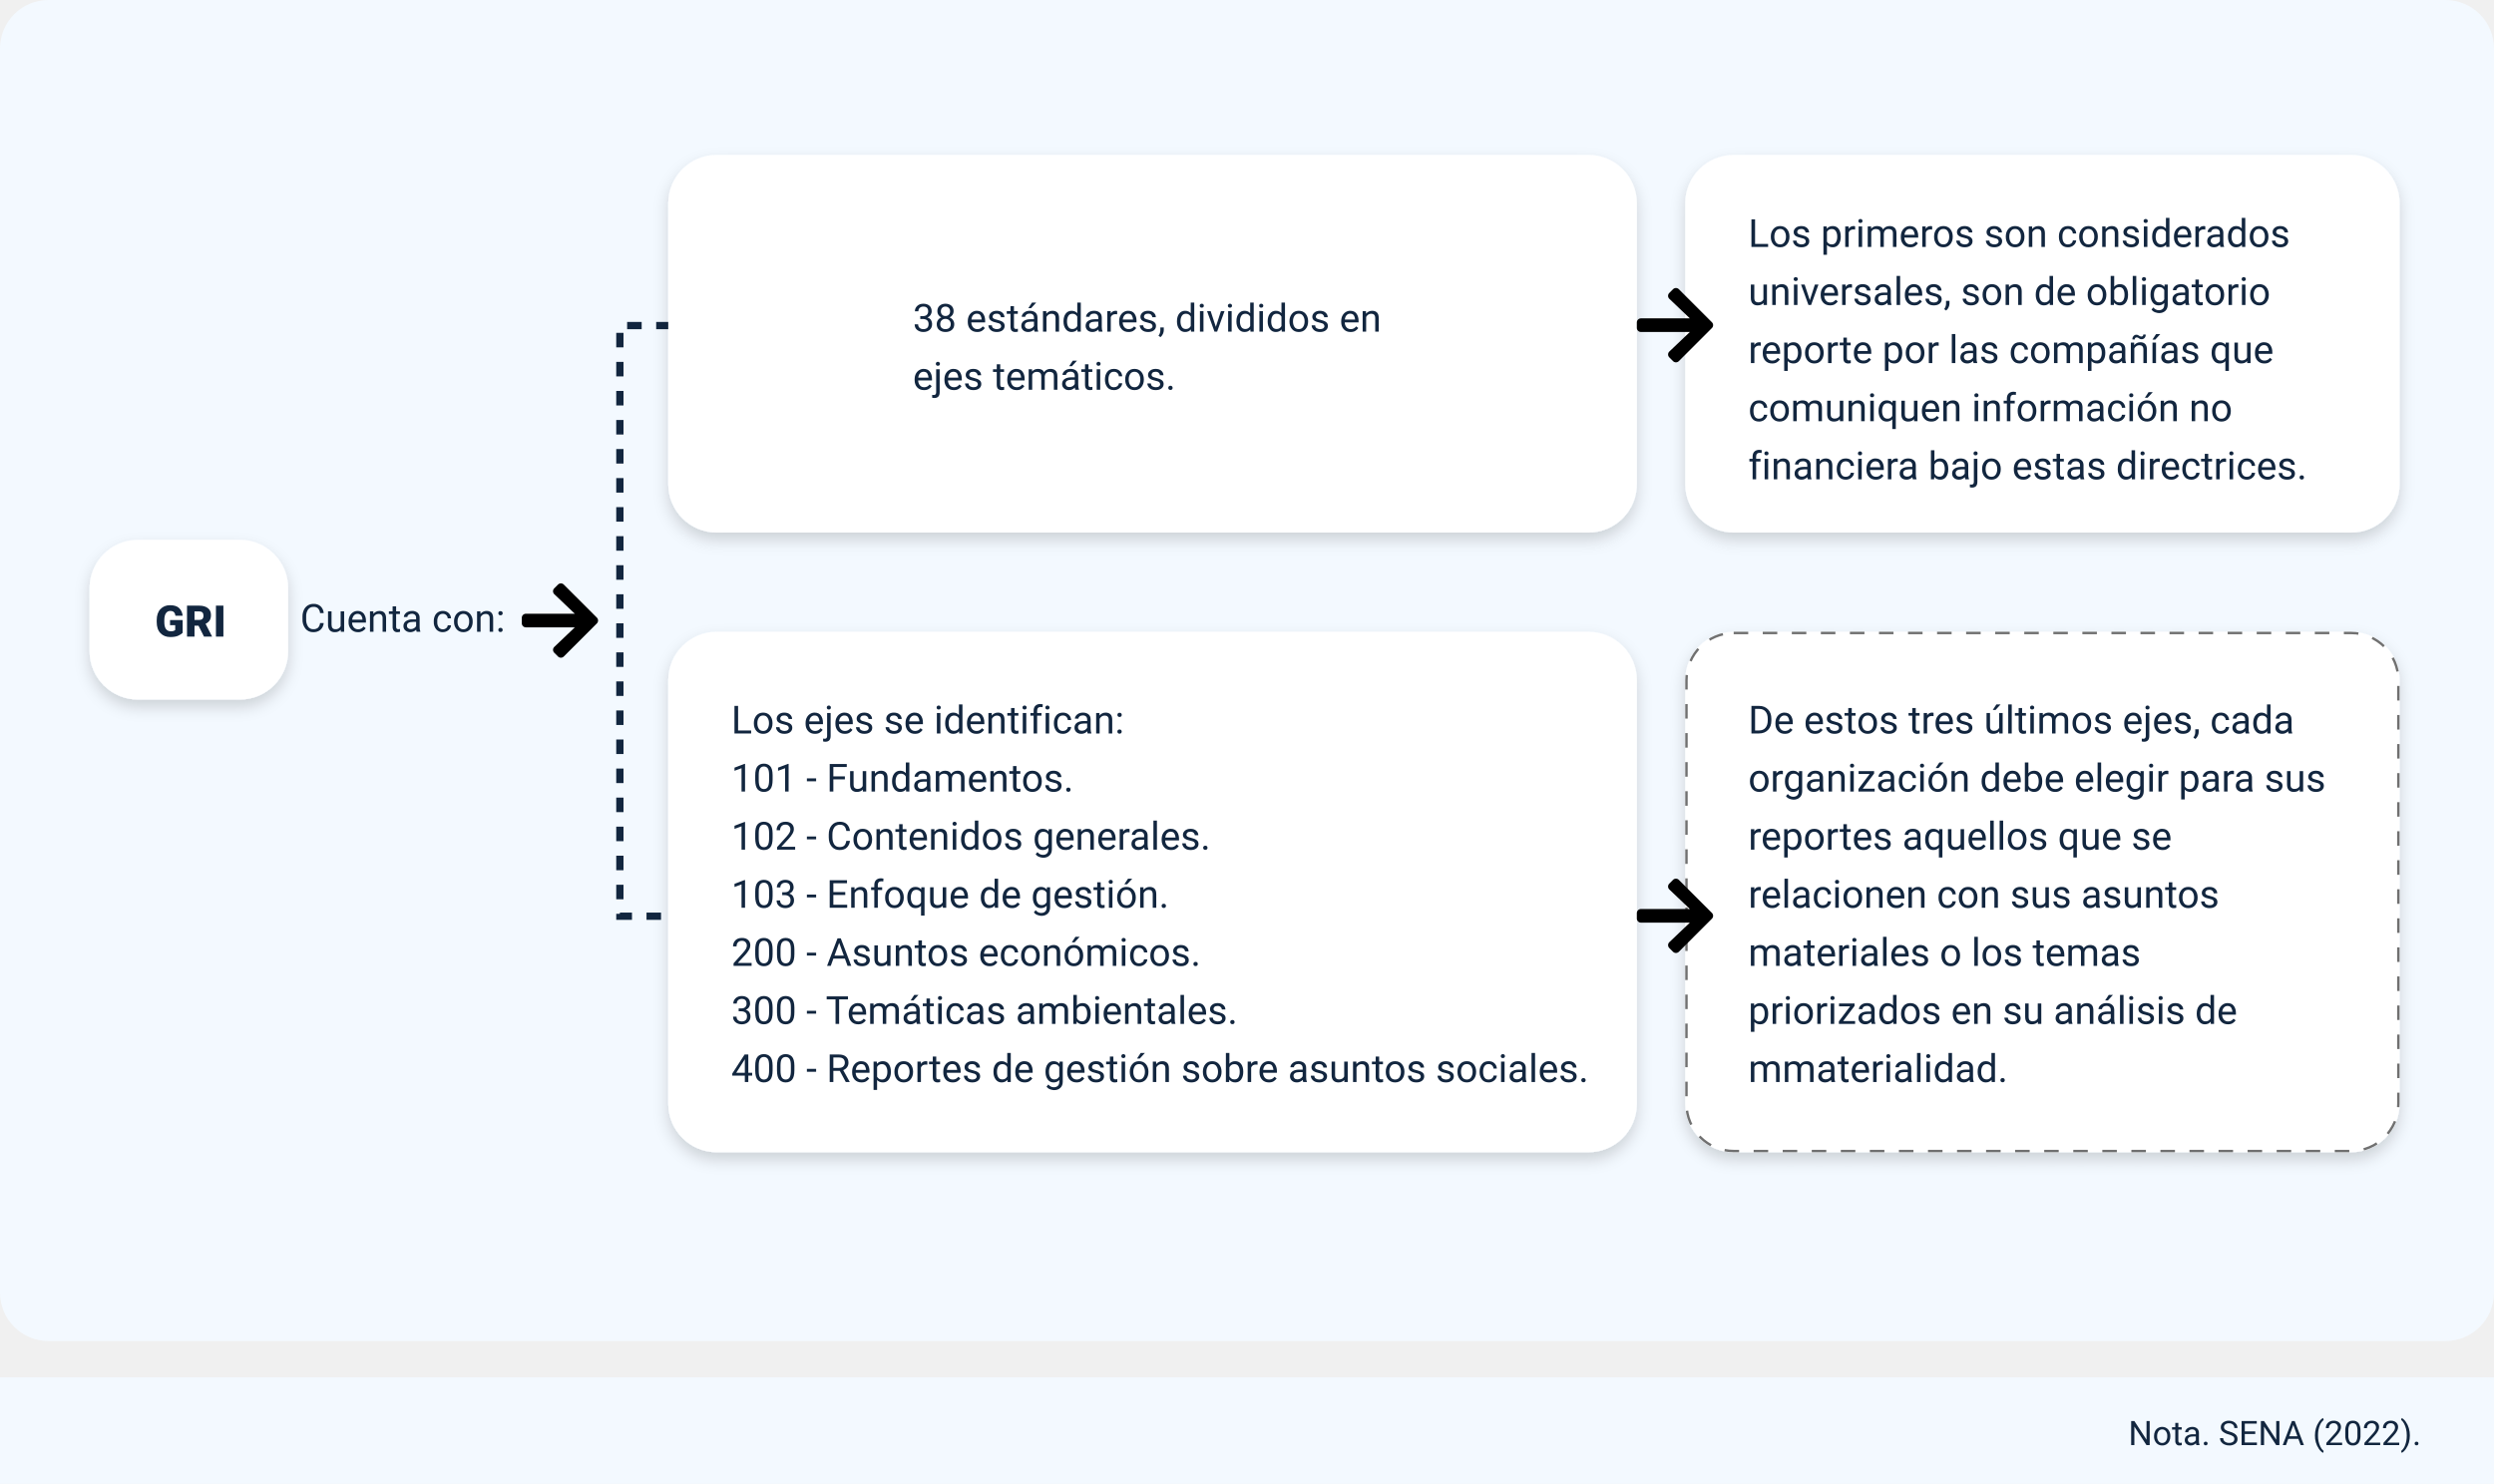
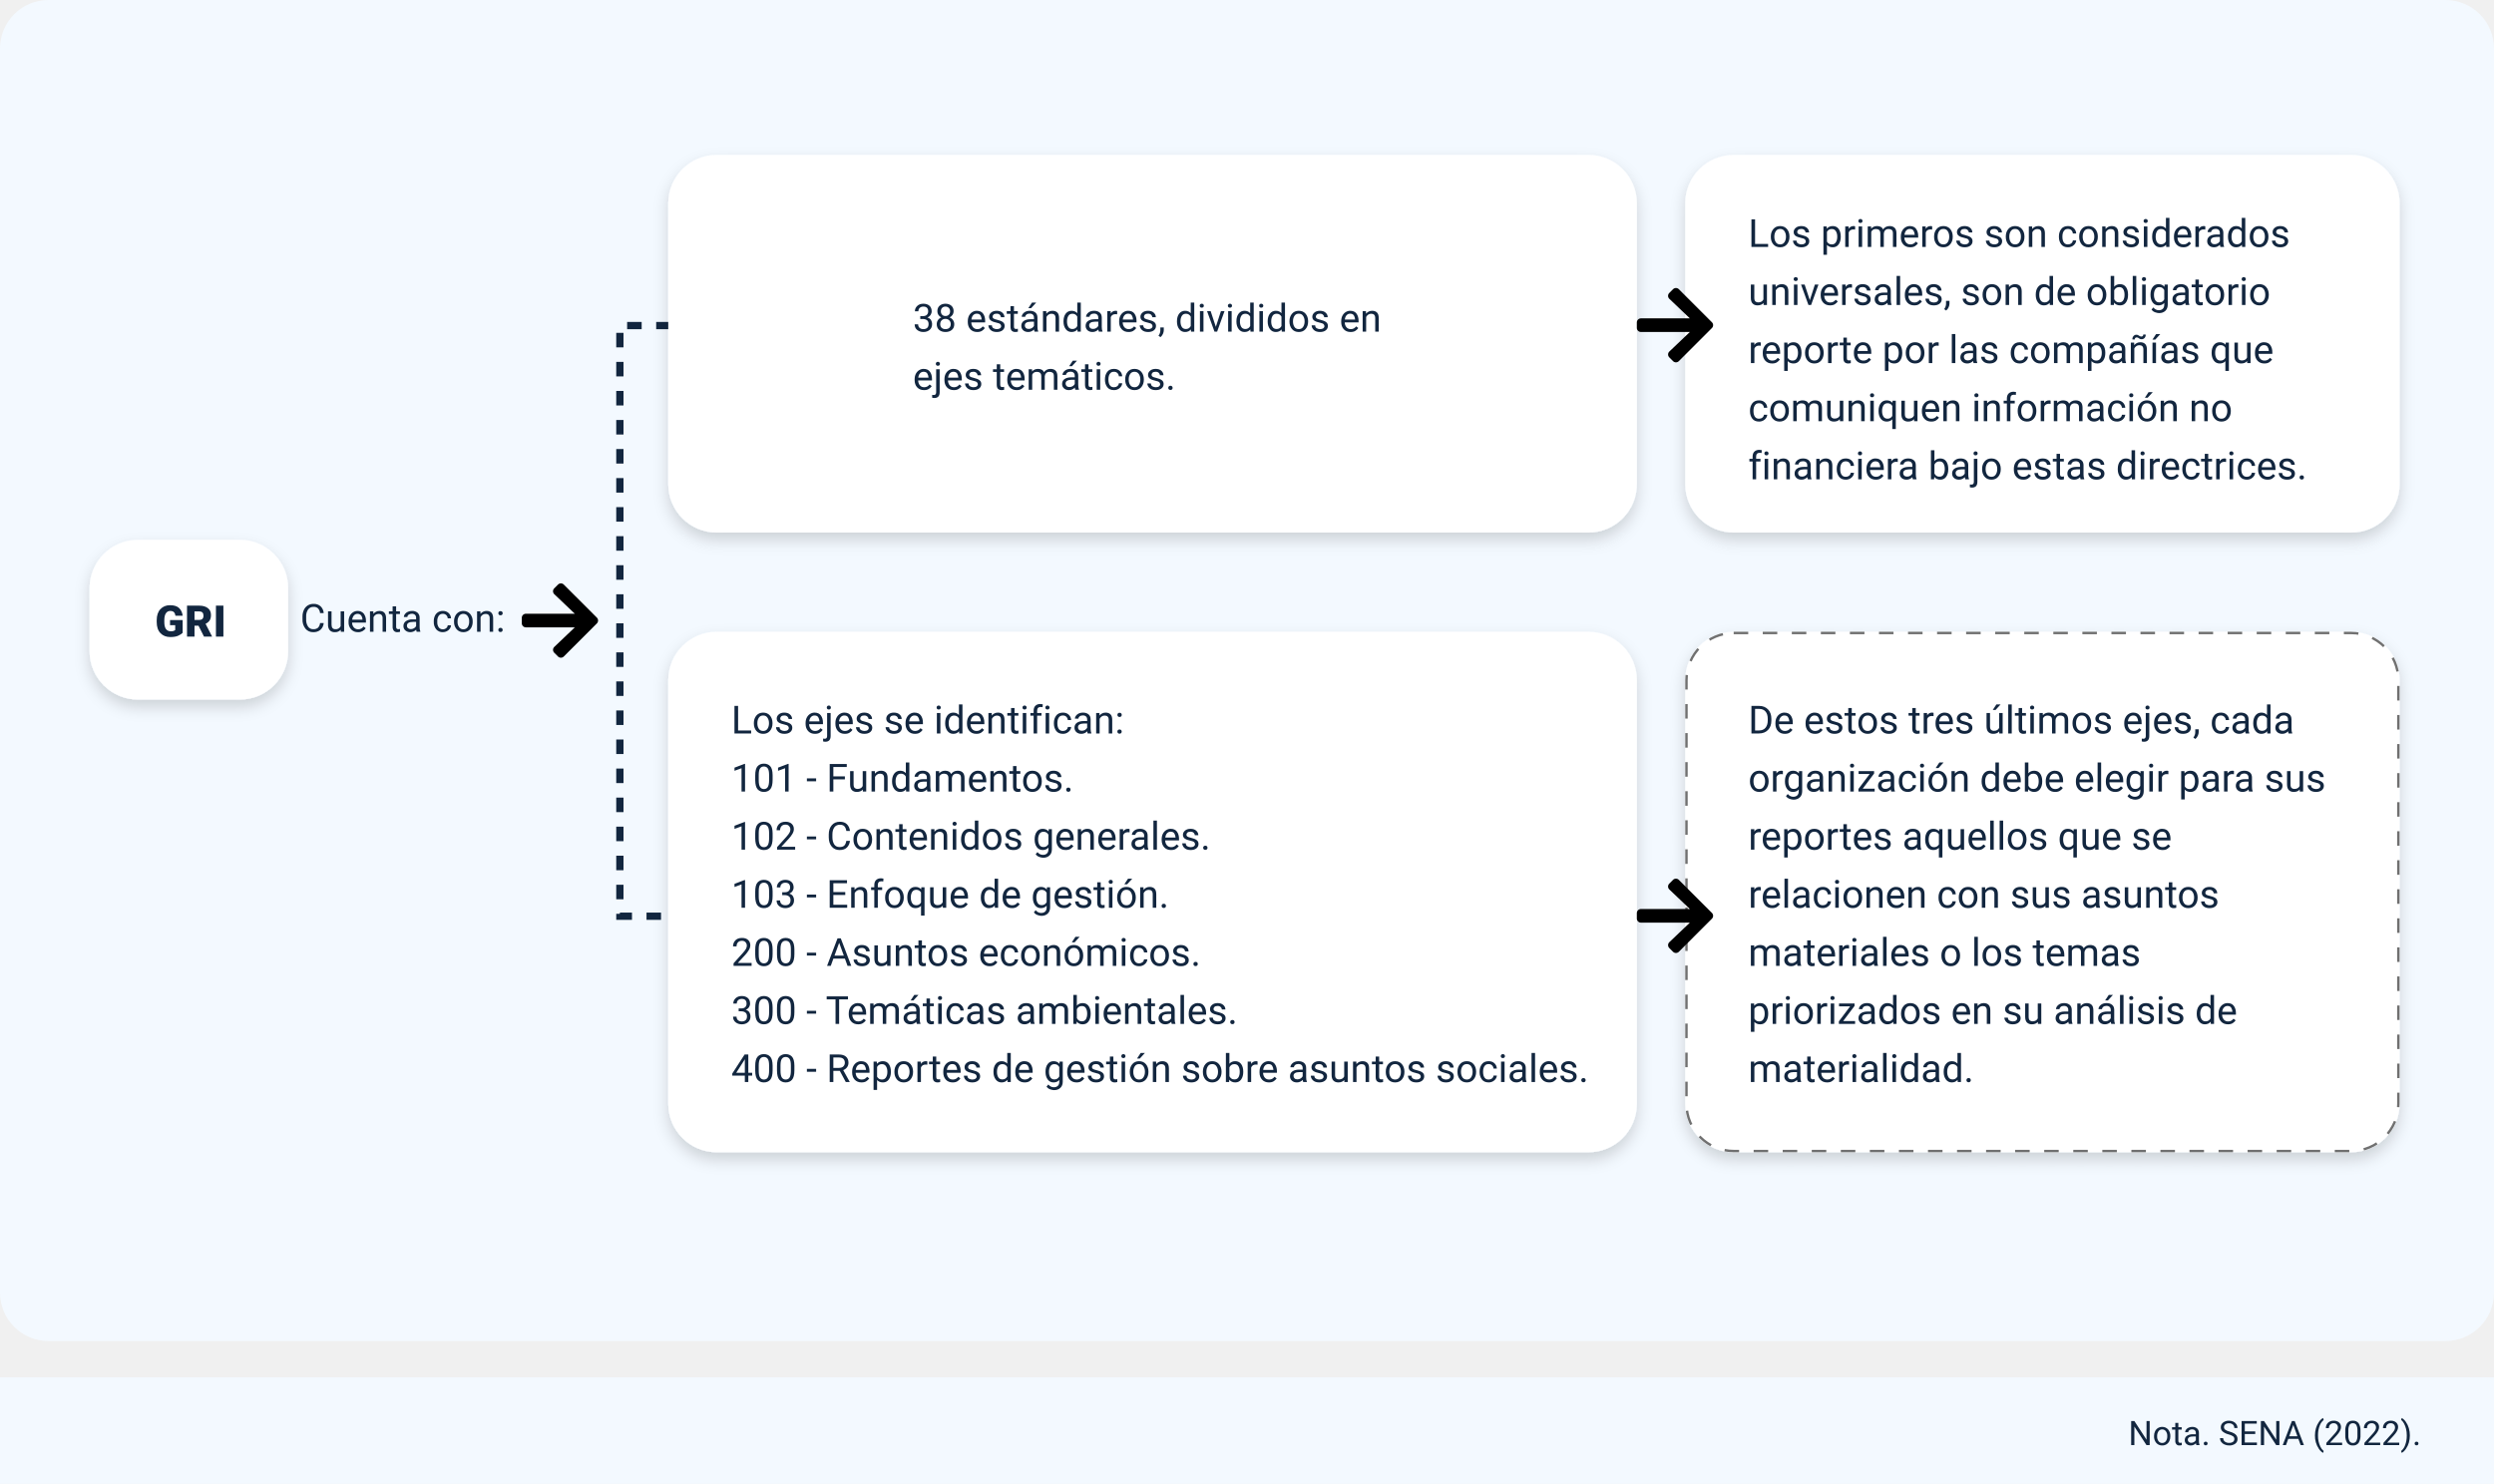
<svg xmlns="http://www.w3.org/2000/svg" width="1030" height="613" viewBox="0 0 1030 613">
  <defs>
    <filter id="Rectángulo_39253" x="28" y="217" width="100" height="84" filterUnits="userSpaceOnUse">
      <feOffset dy="3" input="SourceAlpha" />
      <feGaussianBlur stdDeviation="3" result="blur" />
      <feFlood flood-opacity="0.161" />
      <feComposite operator="in" in2="blur" />
      <feComposite in="SourceGraphic" />
    </filter>
    <filter id="Rectángulo_39249" x="687" y="58" width="313" height="174" filterUnits="userSpaceOnUse">
      <feOffset dy="3" input="SourceAlpha" />
      <feGaussianBlur stdDeviation="3" result="blur-2" />
      <feFlood flood-opacity="0.161" />
      <feComposite operator="in" in2="blur-2" />
      <feComposite in="SourceGraphic" />
    </filter>
    <filter id="Rectángulo_39252" x="267" y="58" width="418" height="174" filterUnits="userSpaceOnUse">
      <feOffset dy="3" input="SourceAlpha" />
      <feGaussianBlur stdDeviation="3" result="blur-3" />
      <feFlood flood-opacity="0.161" />
      <feComposite operator="in" in2="blur-3" />
      <feComposite in="SourceGraphic" />
    </filter>
    <filter id="Rectángulo_39250" x="687" y="255" width="313" height="233" filterUnits="userSpaceOnUse">
      <feOffset dy="3" input="SourceAlpha" />
      <feGaussianBlur stdDeviation="3" result="blur-4" />
      <feFlood flood-opacity="0.161" />
      <feComposite operator="in" in2="blur-4" />
      <feComposite in="SourceGraphic" />
    </filter>
    <filter id="Rectángulo_39251" x="267" y="255" width="418" height="233" filterUnits="userSpaceOnUse">
      <feOffset dy="3" input="SourceAlpha" />
      <feGaussianBlur stdDeviation="3" result="blur-5" />
      <feFlood flood-opacity="0.161" />
      <feComposite operator="in" in2="blur-5" />
      <feComposite in="SourceGraphic" />
    </filter>
  </defs>
  <g id="Grupo_850458" data-name="Grupo 850458" transform="translate(-285 -6751)">
    <path id="Trazado_588626" data-name="Trazado 588626" d="M20,0h990a20,20,0,0,1,20,20V534a20,20,0,0,1-20,20H20A20,20,0,0,1,0,534V20A20,20,0,0,1,20,0Z" transform="translate(285 6751)" fill="#f3f9ff" />
    <path id="Trazado_588628" data-name="Trazado 588628" d="M0,0H1030V44H0Z" transform="translate(285 7320)" fill="#f3f9ff" />
    <path id="Trazado_588629" data-name="Trazado 588629" d="M8.8,0H7.485L2.475-7.67V0H1.155V-9.953H2.475L7.5-2.249v-7.7H8.8Zm1.8-3.767a4.369,4.369,0,0,1,.427-1.955,3.187,3.187,0,0,1,1.189-1.34,3.238,3.238,0,0,1,1.74-.472A3.119,3.119,0,0,1,16.4-6.487a4.024,4.024,0,0,1,.933,2.782v.089a4.407,4.407,0,0,1-.414,1.938A3.14,3.14,0,0,1,15.74-.342a3.275,3.275,0,0,1-1.767.479A3.111,3.111,0,0,1,11.536-.909,4,4,0,0,1,10.6-3.678Zm1.271.15a3.164,3.164,0,0,0,.571,1.976A1.827,1.827,0,0,0,13.973-.9,1.816,1.816,0,0,0,15.5-1.651a3.46,3.46,0,0,0,.567-2.116,3.159,3.159,0,0,0-.578-1.972,1.836,1.836,0,0,0-1.535-.755,1.816,1.816,0,0,0-1.511.745A3.434,3.434,0,0,0,11.874-3.616Zm8.764-5.571V-7.4h1.381v.978H20.638v4.593a1.027,1.027,0,0,0,.185.667.777.777,0,0,0,.629.222,3.062,3.062,0,0,0,.6-.082V0a3.688,3.688,0,0,1-.971.136A1.575,1.575,0,0,1,19.8-.376a2.2,2.2,0,0,1-.431-1.456V-6.419H18.026V-7.4h1.347V-9.187ZM28.062,0a2.657,2.657,0,0,1-.178-.779,2.822,2.822,0,0,1-2.105.916,2.611,2.611,0,0,1-1.794-.619,2,2,0,0,1-.7-1.569,2.091,2.091,0,0,1,.878-1.794,4.142,4.142,0,0,1,2.471-.639h1.23v-.581a1.42,1.42,0,0,0-.4-1.056A1.593,1.593,0,0,0,26.3-6.515a1.844,1.844,0,0,0-1.135.342,1.007,1.007,0,0,0-.458.827H23.434a1.745,1.745,0,0,1,.393-1.07,2.683,2.683,0,0,1,1.066-.817,3.588,3.588,0,0,1,1.48-.3,2.924,2.924,0,0,1,2,.639,2.306,2.306,0,0,1,.752,1.76v3.4a4.162,4.162,0,0,0,.26,1.62V0Zm-2.1-.964a2.223,2.223,0,0,0,1.128-.308,1.861,1.861,0,0,0,.772-.8V-3.589h-.991q-2.324,0-2.324,1.36a1.151,1.151,0,0,0,.4.93A1.524,1.524,0,0,0,25.963-.964Zm5.175.3a.792.792,0,0,1,.195-.547.742.742,0,0,1,.584-.219.765.765,0,0,1,.591.219.776.776,0,0,1,.2.547.734.734,0,0,1-.2.526.778.778,0,0,1-.591.212.755.755,0,0,1-.584-.212A.748.748,0,0,1,31.138-.663ZM41.392-4.437a6.172,6.172,0,0,1-2.458-1.193,2.279,2.279,0,0,1-.769-1.747,2.408,2.408,0,0,1,.94-1.945,3.736,3.736,0,0,1,2.444-.769,4.078,4.078,0,0,1,1.829.4A3.007,3.007,0,0,1,44.622-8.6a2.8,2.8,0,0,1,.441,1.524H43.743A1.82,1.82,0,0,0,43.169-8.5a2.335,2.335,0,0,0-1.62-.518,2.391,2.391,0,0,0-1.514.428A1.428,1.428,0,0,0,39.491-7.4a1.285,1.285,0,0,0,.516,1.031,5.062,5.062,0,0,0,1.757.77,8.151,8.151,0,0,1,1.941.77,2.946,2.946,0,0,1,1.039.981,2.5,2.5,0,0,1,.338,1.319A2.326,2.326,0,0,1,44.14-.591a4.022,4.022,0,0,1-2.522.728A4.678,4.678,0,0,1,39.7-.256a3.221,3.221,0,0,1-1.371-1.077,2.627,2.627,0,0,1-.482-1.552H39.17a1.714,1.714,0,0,0,.667,1.425,2.806,2.806,0,0,0,1.781.523A2.58,2.58,0,0,0,43.21-1.36a1.377,1.377,0,0,0,.554-1.155,1.351,1.351,0,0,0-.513-1.131A5.911,5.911,0,0,0,41.392-4.437Zm11-.164H48.077v3.527h5.011V0H46.765V-9.953H53.02V-8.88H48.077v3.206h4.313ZM62.371,0H61.052L56.041-7.67V0H54.722V-9.953h1.319l5.024,7.7v-7.7h1.306ZM70.2-2.6h-4.17L65.092,0H63.738l3.8-9.953h1.148L72.5,0H71.148ZM66.425-3.678h3.384l-1.7-4.655Zm10.63-.362a10.569,10.569,0,0,1,.414-2.967A8.618,8.618,0,0,1,78.7-9.591a5.249,5.249,0,0,1,1.7-1.641l.26.834A5.444,5.444,0,0,0,79.027-8.06a10.135,10.135,0,0,0-.7,3.521l-.007.581a10.188,10.188,0,0,0,.964,4.58A5.47,5.47,0,0,0,80.664,2.44l-.26.772a5.418,5.418,0,0,1-1.736-1.7A9.5,9.5,0,0,1,77.055-4.04ZM88.279,0H81.758V-.909L85.2-4.737a8.185,8.185,0,0,0,1.056-1.412,2.356,2.356,0,0,0,.291-1.125,1.786,1.786,0,0,0-.472-1.278,1.649,1.649,0,0,0-1.258-.5,1.953,1.953,0,0,0-1.466.537,2.05,2.05,0,0,0-.523,1.494H81.566a2.936,2.936,0,0,1,.885-2.222,3.282,3.282,0,0,1,2.369-.848,3.153,3.153,0,0,1,2.194.728,2.483,2.483,0,0,1,.807,1.938q0,1.47-1.873,3.5L83.282-1.032h5ZM95.86-4.245a5.784,5.784,0,0,1-.759,3.3A2.7,2.7,0,0,1,92.729.137,2.718,2.718,0,0,1,90.371-.919a5.49,5.49,0,0,1-.793-3.155V-5.763a5.655,5.655,0,0,1,.759-3.261,2.719,2.719,0,0,1,2.379-1.066,2.744,2.744,0,0,1,2.365,1.029,5.458,5.458,0,0,1,.779,3.175ZM94.6-5.975a4.634,4.634,0,0,0-.451-2.341,1.553,1.553,0,0,0-1.429-.735,1.532,1.532,0,0,0-1.415.731,4.525,4.525,0,0,0-.458,2.249v2.023a4.708,4.708,0,0,0,.468,2.382A1.55,1.55,0,0,0,92.729-.9a1.529,1.529,0,0,0,1.391-.725A4.538,4.538,0,0,0,94.6-3.9ZM104,0H97.48V-.909l3.445-3.828a8.185,8.185,0,0,0,1.056-1.412,2.356,2.356,0,0,0,.291-1.125,1.786,1.786,0,0,0-.472-1.278,1.649,1.649,0,0,0-1.258-.5,1.953,1.953,0,0,0-1.466.537,2.05,2.05,0,0,0-.523,1.494H97.289a2.936,2.936,0,0,1,.885-2.222,3.282,3.282,0,0,1,2.369-.848,3.153,3.153,0,0,1,2.194.728,2.483,2.483,0,0,1,.807,1.938q0,1.47-1.873,3.5L99-1.032h5Zm7.861,0h-6.521V-.909l3.445-3.828a8.185,8.185,0,0,0,1.056-1.412,2.356,2.356,0,0,0,.291-1.125,1.786,1.786,0,0,0-.472-1.278,1.649,1.649,0,0,0-1.258-.5,1.953,1.953,0,0,0-1.466.537,2.05,2.05,0,0,0-.523,1.494H105.15a2.936,2.936,0,0,1,.885-2.222,3.282,3.282,0,0,1,2.369-.848,3.153,3.153,0,0,1,2.194.728,2.483,2.483,0,0,1,.807,1.938q0,1.47-1.873,3.5l-2.666,2.892h5Zm4.389-3.972a10.574,10.574,0,0,1-.4,2.922,8.641,8.641,0,0,1-1.224,2.581A5.361,5.361,0,0,1,112.9,3.213l-.267-.772a5.5,5.5,0,0,0,1.692-2.505,10.839,10.839,0,0,0,.653-3.77v-.219a11.253,11.253,0,0,0-.3-2.669,9.009,9.009,0,0,0-.837-2.211,5.108,5.108,0,0,0-1.207-1.524l.267-.772a5.34,5.34,0,0,1,1.719,1.668,8.66,8.66,0,0,1,1.224,2.577A10.818,10.818,0,0,1,116.252-3.972Zm1.976,3.309a.792.792,0,0,1,.195-.547.742.742,0,0,1,.584-.219.765.765,0,0,1,.591.219.776.776,0,0,1,.2.547.734.734,0,0,1-.2.526.778.778,0,0,1-.591.212.755.755,0,0,1-.584-.212A.748.748,0,0,1,118.228-.663Z" transform="translate(1164 7348)" fill="#12263f" />
    <g id="Grupo_850365" data-name="Grupo 850365" transform="translate(0 -14)">
      <g transform="matrix(1, 0, 0, 1, 285, 6765)" filter="url(#Rectángulo_39253)">
        <rect id="Rectángulo_39253-2" data-name="Rectángulo 39253" width="82" height="66" rx="20" transform="translate(37 223)" fill="#fff" />
      </g>
      <text id="GRI" transform="translate(349 7028)" fill="#12263f" font-size="18" font-family="Roboto-Black, Roboto" font-weight="800">
        <tspan x="0" y="0">GRI</tspan>
      </text>
    </g>
    <path id="Trazado_586787" data-name="Trazado 586787" d="M-7816.333-4814.667h-105v244h105" transform="translate(8462.334 11700.166)" fill="none" stroke="#12263f" stroke-width="3" stroke-dasharray="6" />
    <g id="Grupo_850168" data-name="Grupo 850168" transform="translate(66)">
      <g id="Grupo_850167" data-name="Grupo 850167">
        <g transform="matrix(1, 0, 0, 1, 219, 6751)" filter="url(#Rectángulo_39249)">
          <rect id="Rectángulo_39249-2" data-name="Rectángulo 39249" width="295" height="156" rx="20" transform="translate(696 64)" fill="#fff" />
        </g>
        <g transform="matrix(1, 0, 0, 1, 219, 6751)" filter="url(#Rectángulo_39252)">
          <rect id="Rectángulo_39252-2" data-name="Rectángulo 39252" width="400" height="156" rx="20" transform="translate(276 64)" fill="#fff" />
        </g>
        <g transform="matrix(1, 0, 0, 1, 219, 6751)" filter="url(#Rectángulo_39250)">
          <g id="Rectángulo_39250-2" data-name="Rectángulo 39250" transform="translate(696 261)" fill="#fff" stroke="#707070" stroke-width="1" stroke-dasharray="6">
            <rect width="295" height="215" rx="20" stroke="none" />
            <rect x="0.5" y="0.5" width="294" height="214" rx="19.5" fill="none" />
          </g>
        </g>
        <g transform="matrix(1, 0, 0, 1, 219, 6751)" filter="url(#Rectángulo_39251)">
          <rect id="Rectángulo_39251-2" data-name="Rectángulo 39251" width="400" height="215" rx="20" transform="translate(276 261)" fill="#fff" />
        </g>
        <text id="Los_primeros_son_considerados_universales_son_de_obligatorio_reporte_por_las_compañías_que_comuniquen_información_no_financiera_bajo_estas_directrices." data-name="Los primeros son considerados universales, son de obligatorio reporte por las compañías que comuniquen información no financiera bajo estas directrices." transform="translate(941 6836)" fill="#12263f" font-size="16" font-family="Roboto-Regular, Roboto">
          <tspan x="0" y="17">Los primeros son considerados </tspan>
          <tspan x="0" y="41">universales, son de obligatorio </tspan>
          <tspan x="0" y="65">reporte por las compañías que </tspan>
          <tspan x="0" y="89">comuniquen información no </tspan>
          <tspan x="0" y="113">financiera bajo estas directrices.</tspan>
        </text>
        <text id="_38_estándares_divididos_en_ejes_temáticos." data-name="38 estándares, divididos en ejes temáticos." transform="translate(596 6871)" fill="#12263f" font-size="16" font-family="Roboto-Regular, Roboto">
          <tspan x="0" y="17">38 estándares, divididos en </tspan>
          <tspan x="0" y="41">ejes temáticos.</tspan>
        </text>
-         <text id="De_estos_tres_últimos_ejes_cada_organización_debe_elegir_para_sus_reportes_aquellos_que_se_relacionen_con_sus_asuntos_materiales_o_los_temas_priorizados_en_su_análisis_de_mmaterialidad." data-name="De estos tres últimos ejes, cada organización debe elegir para sus reportes aquellos que se relacionen con sus asuntos materiales o los temas priorizados en su análisis de mmaterialidad." transform="translate(941 7037)" fill="#12263f" font-size="16" font-family="Roboto-Regular, Roboto">
+         <text id="De_estos_tres_últimos_ejes_cada_organización_debe_elegir_para_sus_reportes_aquellos_que_se_relacionen_con_sus_asuntos_materiales_o_los_temas_priorizados_en_su_análisis_de_materialidad." data-name="De estos tres últimos ejes, cada organización debe elegir para sus reportes aquellos que se relacionen con sus asuntos materiales o los temas priorizados en su análisis de materialidad." transform="translate(941 7037)" fill="#12263f" font-size="16" font-family="Roboto-Regular, Roboto">
          <tspan x="0" y="17">De estos tres últimos ejes, cada </tspan>
          <tspan x="0" y="41">organización debe elegir para sus </tspan>
          <tspan x="0" y="65">reportes aquellos que se </tspan>
          <tspan x="0" y="89">relacionen con sus asuntos </tspan>
          <tspan x="0" y="113">materiales o los temas </tspan>
          <tspan x="0" y="137">priorizados en su análisis de </tspan>
-           <tspan x="0" y="161">mmaterialidad.</tspan>
+           <tspan x="0" y="161">materialidad.</tspan>
        </text>
        <text id="Los_ejes_se_identifican:_101_-_Fundamentos._102_-_Contenidos_generales._103_-_Enfoque_de_gestión._200_-_Asuntos_económicos._300_-_Temáticas_ambientales._400_-_Reportes_de_gestión_sobre_asuntos_sociales" data-name="Los ejes se identifican: 101 - Fundamentos. 102 - Contenidos generales. 103 - Enfoque de gestión. 200 - Asuntos económicos. 300 - Temáticas ambientales. 400 - Reportes de gestión sobre asuntos sociales." transform="translate(521 7037)" fill="#12263f" font-size="16" font-family="Roboto-Regular, Roboto">
          <tspan x="0" y="17">Los ejes se identifican:</tspan>
          <tspan x="0" y="41">101 - Fundamentos.</tspan>
          <tspan x="0" y="65">102 - Contenidos generales.</tspan>
          <tspan x="0" y="89">103 - Enfoque de gestión.</tspan>
          <tspan x="0" y="113">200 - Asuntos económicos.</tspan>
          <tspan x="0" y="137">300 - Temáticas ambientales.</tspan>
          <tspan x="0" y="161">400 - Reportes de gestión sobre asuntos sociales.</tspan>
        </text>
      </g>
    </g>
    <path id="Icon_awesome-arrow-right" data-name="Icon awesome-arrow-right" d="M13.395,4.7l1.561-1.561a1.681,1.681,0,0,1,2.384,0L31.008,16.8a1.681,1.681,0,0,1,0,2.384L17.339,32.857a1.681,1.681,0,0,1-2.384,0L13.395,31.3a1.689,1.689,0,0,1,.028-2.412L21.9,20.813H1.688A1.683,1.683,0,0,1,0,19.125v-2.25a1.683,1.683,0,0,1,1.688-1.687H21.9L13.423,7.116A1.677,1.677,0,0,1,13.395,4.7Z" transform="translate(961 6867.333)" />
    <path id="Icon_awesome-arrow-right-2" data-name="Icon awesome-arrow-right" d="M13.395,4.7l1.561-1.561a1.681,1.681,0,0,1,2.384,0L31.008,16.8a1.681,1.681,0,0,1,0,2.384L17.339,32.857a1.681,1.681,0,0,1-2.384,0L13.395,31.3a1.689,1.689,0,0,1,.028-2.412L21.9,20.813H1.688A1.683,1.683,0,0,1,0,19.125v-2.25a1.683,1.683,0,0,1,1.688-1.687H21.9L13.423,7.116A1.677,1.677,0,0,1,13.395,4.7Z" transform="translate(961 7111.333)" />
    <path id="Icon_awesome-arrow-right-3" data-name="Icon awesome-arrow-right" d="M13.395,4.7l1.561-1.561a1.681,1.681,0,0,1,2.384,0L31.008,16.8a1.681,1.681,0,0,1,0,2.384L17.339,32.857a1.681,1.681,0,0,1-2.384,0L13.395,31.3a1.689,1.689,0,0,1,.028-2.412L21.9,20.813H1.688A1.683,1.683,0,0,1,0,19.125v-2.25a1.683,1.683,0,0,1,1.688-1.687H21.9L13.423,7.116A1.677,1.677,0,0,1,13.395,4.7Z" transform="translate(500.497 6989.353)" />
    <path id="Trazado_588627" data-name="Trazado 588627" d="M9.688-3.609A4.185,4.185,0,0,1,8.355-.824a4.365,4.365,0,0,1-2.98.98,4.008,4.008,0,0,1-3.23-1.445A5.815,5.815,0,0,1,.93-5.156V-6.25A6.481,6.481,0,0,1,1.5-9.039,4.231,4.231,0,0,1,3.1-10.887a4.47,4.47,0,0,1,2.406-.645A4.11,4.11,0,0,1,8.414-10.52a4.235,4.235,0,0,1,1.273,2.8H8.18a3.268,3.268,0,0,0-.848-1.975A2.565,2.565,0,0,0,5.508-10.3,2.684,2.684,0,0,0,3.254-9.241a4.882,4.882,0,0,0-.816,3.026v1.1a5.018,5.018,0,0,0,.773,2.948A2.5,2.5,0,0,0,5.375-1.07a2.887,2.887,0,0,0,1.918-.566A3.143,3.143,0,0,0,8.18-3.609ZM16.727-.836A3.07,3.07,0,0,1,14.25.156a2.628,2.628,0,0,1-2.059-.785,3.4,3.4,0,0,1-.715-2.324v-5.5h1.445v5.461q0,1.922,1.563,1.922a2.163,2.163,0,0,0,2.2-1.234V-8.453h1.445V0H16.758Zm7.109.992a3.693,3.693,0,0,1-2.8-1.129,4.19,4.19,0,0,1-1.078-3.02v-.266a5.073,5.073,0,0,1,.48-2.246,3.748,3.748,0,0,1,1.344-1.547,3.378,3.378,0,0,1,1.871-.559,3.166,3.166,0,0,1,2.563,1.086,4.7,4.7,0,0,1,.914,3.109v.6H21.406a3,3,0,0,0,.73,2.02,2.3,2.3,0,0,0,1.777.77,2.517,2.517,0,0,0,1.3-.312,3.259,3.259,0,0,0,.93-.828l.883.688A3.55,3.55,0,0,1,23.836.156Zm-.18-7.578a1.928,1.928,0,0,0-1.469.637A3.1,3.1,0,0,0,21.453-5h4.234v-.109a2.753,2.753,0,0,0-.594-1.707A1.815,1.815,0,0,0,23.656-7.422Zm6.516-1.031.047,1.063A3.08,3.08,0,0,1,32.75-8.609q2.68,0,2.7,3.023V0H34.008V-5.594a1.946,1.946,0,0,0-.418-1.352,1.675,1.675,0,0,0-1.277-.437,2.086,2.086,0,0,0-1.234.375,2.546,2.546,0,0,0-.828.984V0H28.8V-8.453ZM39.594-10.5v2.047h1.578v1.117H39.594v5.249a1.173,1.173,0,0,0,.211.763.888.888,0,0,0,.719.254,3.5,3.5,0,0,0,.688-.094V0A4.215,4.215,0,0,1,40.1.156,1.8,1.8,0,0,1,38.641-.43a2.517,2.517,0,0,1-.492-1.664V-7.336H36.609V-8.453h1.539V-10.5ZM48.078,0a3.036,3.036,0,0,1-.2-.891A3.225,3.225,0,0,1,45.469.156a2.984,2.984,0,0,1-2.051-.707,2.287,2.287,0,0,1-.8-1.793,2.39,2.39,0,0,1,1-2.051,4.733,4.733,0,0,1,2.824-.73h1.406v-.664A1.623,1.623,0,0,0,47.4-7a1.821,1.821,0,0,0-1.336-.449,2.107,2.107,0,0,0-1.3.391,1.151,1.151,0,0,0-.523.945H42.789a2,2,0,0,1,.449-1.223,3.066,3.066,0,0,1,1.219-.934,4.1,4.1,0,0,1,1.691-.344,3.342,3.342,0,0,1,2.289.73A2.635,2.635,0,0,1,49.3-5.867v3.891a4.757,4.757,0,0,0,.3,1.852V0Zm-2.4-1.1a2.54,2.54,0,0,0,1.289-.352,2.127,2.127,0,0,0,.883-.914V-4.1H46.719q-2.656,0-2.656,1.555a1.316,1.316,0,0,0,.453,1.063A1.742,1.742,0,0,0,45.68-1.1Zm13.234.078a2.082,2.082,0,0,0,1.352-.469,1.649,1.649,0,0,0,.641-1.172h1.367a2.621,2.621,0,0,1-.5,1.383,3.293,3.293,0,0,1-1.23,1.047,3.55,3.55,0,0,1-1.629.391A3.482,3.482,0,0,1,56.168-1a4.59,4.59,0,0,1-1.02-3.152v-.242a5.089,5.089,0,0,1,.453-2.2,3.451,3.451,0,0,1,1.3-1.492,3.7,3.7,0,0,1,2-.531,3.39,3.39,0,0,1,2.363.852,3.043,3.043,0,0,1,1,2.211H60.906a1.992,1.992,0,0,0-.621-1.348,1.932,1.932,0,0,0-1.379-.527,2.023,2.023,0,0,0-1.707.793,3.724,3.724,0,0,0-.605,2.293v.273a3.65,3.65,0,0,0,.6,2.25A2.033,2.033,0,0,0,58.914-1.023Zm4.6-3.281A4.993,4.993,0,0,1,64-6.539,3.643,3.643,0,0,1,65.363-8.07a3.7,3.7,0,0,1,1.988-.539,3.565,3.565,0,0,1,2.793,1.2,4.6,4.6,0,0,1,1.066,3.18v.1a5.036,5.036,0,0,1-.473,2.215A3.589,3.589,0,0,1,69.387-.391a3.743,3.743,0,0,1-2.02.547,3.556,3.556,0,0,1-2.785-1.2A4.575,4.575,0,0,1,63.516-4.2Zm1.453.172a3.616,3.616,0,0,0,.652,2.258,2.088,2.088,0,0,0,1.746.852,2.075,2.075,0,0,0,1.75-.863A3.955,3.955,0,0,0,69.766-4.3a3.61,3.61,0,0,0-.66-2.254,2.1,2.1,0,0,0-1.754-.863,2.075,2.075,0,0,0-1.727.852A3.925,3.925,0,0,0,64.969-4.133Zm9.422-4.32.047,1.063a3.08,3.08,0,0,1,2.531-1.219q2.68,0,2.7,3.023V0H78.227V-5.594a1.946,1.946,0,0,0-.418-1.352,1.675,1.675,0,0,0-1.277-.437,2.086,2.086,0,0,0-1.234.375,2.546,2.546,0,0,0-.828.984V0H73.023V-8.453ZM81.8-.758a.905.905,0,0,1,.223-.625.848.848,0,0,1,.668-.25.874.874,0,0,1,.676.25.887.887,0,0,1,.23.625.839.839,0,0,1-.23.6A.89.89,0,0,1,82.7.086a.863.863,0,0,1-.668-.242A.855.855,0,0,1,81.8-.758Zm.008-6.9a.905.905,0,0,1,.223-.625.848.848,0,0,1,.668-.25.874.874,0,0,1,.676.25.887.887,0,0,1,.23.625.839.839,0,0,1-.23.6.89.89,0,0,1-.676.242.863.863,0,0,1-.668-.242A.855.855,0,0,1,81.813-7.656Z" transform="translate(409 7012)" fill="#12263f" />
  </g>
</svg>
